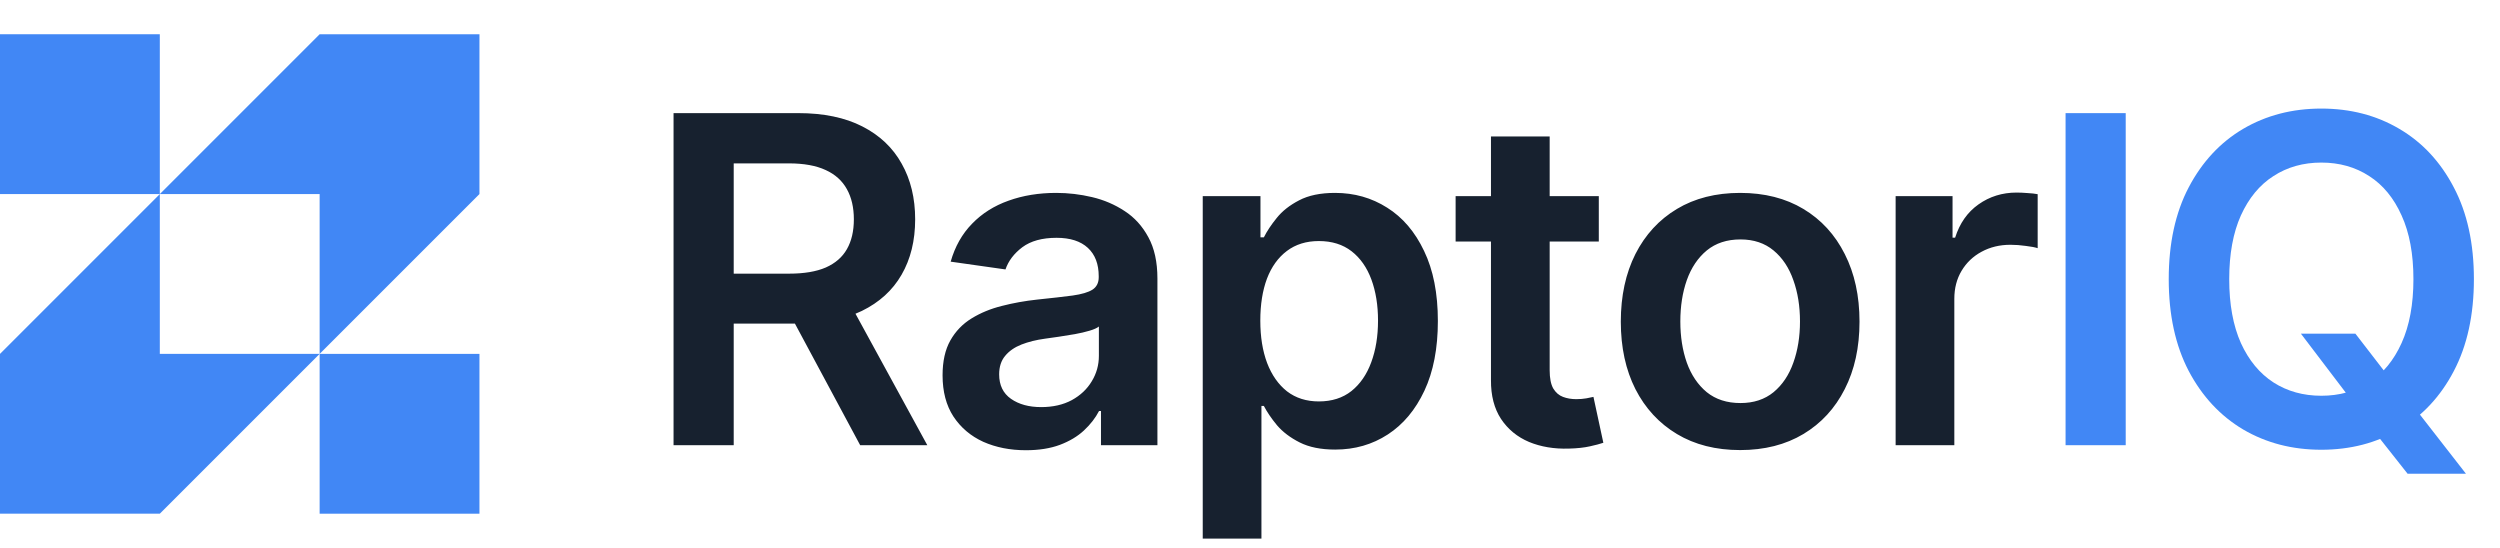
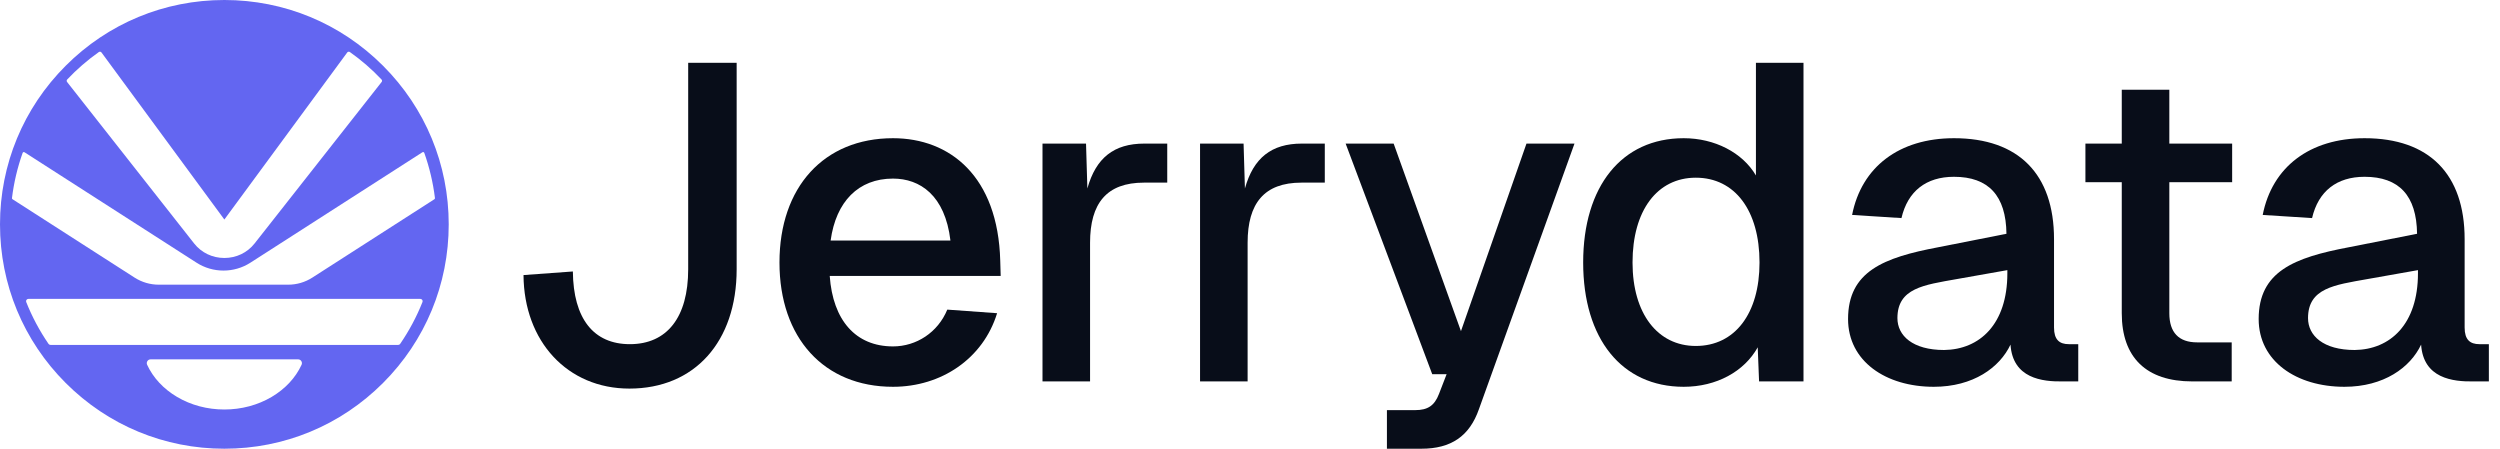
- <svg xmlns="http://www.w3.org/2000/svg" width="219" height="48" viewBox="0 0 219 48" fill="none">
-   <path d="M28 45H42V31H28V45Z" fill="#4187F5" />
-   <path d="M28 3L14 17H28V31L42 17V3H28Z" fill="#4187F5" />
-   <path d="M14 45L28 31H14V17L0 31V45H14Z" fill="#4187F5" />
-   <path d="M0 17H14V3H0V17Z" fill="#4187F5" />
-   <path d="M59.003 39V9.909H69.912C72.147 9.909 74.022 10.297 75.537 11.074C77.062 11.85 78.212 12.939 78.989 14.341C79.775 15.733 80.168 17.357 80.168 19.213C80.168 21.079 79.77 22.698 78.975 24.071C78.189 25.435 77.028 26.491 75.494 27.239C73.96 27.977 72.076 28.347 69.841 28.347H62.071V23.972H69.131C70.438 23.972 71.508 23.792 72.341 23.432C73.174 23.062 73.79 22.527 74.188 21.827C74.595 21.116 74.798 20.245 74.798 19.213C74.798 18.181 74.595 17.3 74.188 16.571C73.78 15.832 73.16 15.274 72.327 14.895C71.493 14.507 70.419 14.312 69.102 14.312H64.273V39H59.003ZM74.031 25.818L81.233 39H75.352L68.278 25.818H74.031ZM89.87 39.44C88.487 39.44 87.242 39.194 86.134 38.702C85.035 38.2 84.164 37.461 83.52 36.486C82.886 35.51 82.569 34.308 82.569 32.878C82.569 31.647 82.796 30.629 83.25 29.824C83.705 29.019 84.325 28.375 85.111 27.892C85.897 27.409 86.782 27.044 87.767 26.798C88.762 26.543 89.789 26.358 90.85 26.244C92.128 26.112 93.165 25.993 93.961 25.889C94.756 25.776 95.334 25.605 95.694 25.378C96.063 25.141 96.248 24.776 96.248 24.284V24.199C96.248 23.129 95.93 22.3 95.296 21.713C94.661 21.126 93.748 20.832 92.554 20.832C91.295 20.832 90.296 21.107 89.557 21.656C88.828 22.206 88.336 22.854 88.08 23.602L83.279 22.921C83.657 21.595 84.282 20.487 85.154 19.597C86.025 18.697 87.09 18.025 88.35 17.579C89.609 17.125 91.001 16.898 92.526 16.898C93.577 16.898 94.624 17.021 95.665 17.267C96.707 17.513 97.659 17.921 98.52 18.489C99.382 19.047 100.073 19.81 100.594 20.776C101.124 21.741 101.39 22.949 101.39 24.398V39H96.446V36.003H96.276C95.963 36.609 95.523 37.177 94.955 37.707C94.396 38.228 93.691 38.65 92.838 38.972C91.996 39.284 91.006 39.44 89.87 39.44ZM91.205 35.662C92.237 35.662 93.132 35.458 93.89 35.051C94.647 34.635 95.23 34.085 95.637 33.403C96.053 32.722 96.262 31.978 96.262 31.173V28.602C96.101 28.735 95.826 28.858 95.438 28.972C95.059 29.085 94.633 29.185 94.159 29.27C93.686 29.355 93.217 29.431 92.753 29.497C92.289 29.563 91.887 29.62 91.546 29.668C90.779 29.772 90.092 29.942 89.486 30.179C88.88 30.416 88.402 30.747 88.052 31.173C87.701 31.59 87.526 32.13 87.526 32.793C87.526 33.74 87.872 34.455 88.563 34.938C89.254 35.42 90.135 35.662 91.205 35.662ZM105.36 47.182V17.182H110.417V20.79H110.715C110.98 20.259 111.354 19.696 111.837 19.099C112.32 18.493 112.974 17.977 113.798 17.551C114.621 17.116 115.673 16.898 116.951 16.898C118.637 16.898 120.156 17.329 121.511 18.19C122.874 19.043 123.954 20.307 124.749 21.983C125.554 23.65 125.957 25.695 125.957 28.119C125.957 30.515 125.564 32.551 124.778 34.227C123.992 35.903 122.922 37.182 121.567 38.062C120.213 38.943 118.679 39.383 116.965 39.383C115.715 39.383 114.678 39.175 113.854 38.758C113.03 38.342 112.368 37.84 111.866 37.253C111.373 36.656 110.99 36.093 110.715 35.562H110.502V47.182H105.36ZM110.403 28.091C110.403 29.502 110.601 30.738 110.999 31.798C111.406 32.859 111.989 33.688 112.746 34.284C113.513 34.871 114.441 35.165 115.53 35.165C116.667 35.165 117.619 34.862 118.386 34.256C119.153 33.64 119.73 32.802 120.119 31.741C120.516 30.671 120.715 29.454 120.715 28.091C120.715 26.737 120.521 25.534 120.133 24.483C119.744 23.432 119.167 22.608 118.4 22.011C117.633 21.415 116.676 21.116 115.53 21.116C114.432 21.116 113.499 21.405 112.732 21.983C111.965 22.561 111.383 23.37 110.985 24.412C110.597 25.454 110.403 26.68 110.403 28.091ZM140.055 17.182V21.159H127.512V17.182H140.055ZM130.609 11.954H135.751V32.438C135.751 33.129 135.855 33.659 136.063 34.028C136.281 34.388 136.565 34.635 136.916 34.767C137.266 34.9 137.654 34.966 138.08 34.966C138.402 34.966 138.696 34.942 138.961 34.895C139.236 34.847 139.444 34.805 139.586 34.767L140.453 38.787C140.178 38.882 139.785 38.986 139.274 39.099C138.772 39.213 138.156 39.279 137.427 39.298C136.139 39.336 134.979 39.142 133.947 38.716C132.915 38.28 132.096 37.608 131.49 36.699C130.893 35.79 130.599 34.653 130.609 33.29V11.954ZM152.438 39.426C150.307 39.426 148.461 38.957 146.898 38.02C145.336 37.082 144.124 35.771 143.262 34.085C142.41 32.4 141.983 30.43 141.983 28.176C141.983 25.922 142.41 23.948 143.262 22.253C144.124 20.558 145.336 19.241 146.898 18.304C148.461 17.366 150.307 16.898 152.438 16.898C154.569 16.898 156.415 17.366 157.978 18.304C159.54 19.241 160.748 20.558 161.6 22.253C162.462 23.948 162.893 25.922 162.893 28.176C162.893 30.43 162.462 32.4 161.6 34.085C160.748 35.771 159.54 37.082 157.978 38.02C156.415 38.957 154.569 39.426 152.438 39.426ZM152.466 35.307C153.622 35.307 154.588 34.99 155.364 34.355C156.141 33.711 156.718 32.849 157.097 31.77C157.485 30.69 157.679 29.488 157.679 28.162C157.679 26.827 157.485 25.619 157.097 24.54C156.718 23.451 156.141 22.584 155.364 21.94C154.588 21.296 153.622 20.974 152.466 20.974C151.283 20.974 150.298 21.296 149.512 21.94C148.735 22.584 148.153 23.451 147.765 24.54C147.386 25.619 147.197 26.827 147.197 28.162C147.197 29.488 147.386 30.69 147.765 31.77C148.153 32.849 148.735 33.711 149.512 34.355C150.298 34.99 151.283 35.307 152.466 35.307ZM166.057 39V17.182H171.043V20.818H171.27C171.668 19.559 172.35 18.588 173.315 17.906C174.291 17.215 175.403 16.869 176.653 16.869C176.938 16.869 177.255 16.884 177.605 16.912C177.965 16.931 178.263 16.964 178.5 17.011V21.741C178.282 21.666 177.937 21.599 177.463 21.543C176.999 21.476 176.549 21.443 176.114 21.443C175.176 21.443 174.333 21.647 173.585 22.054C172.847 22.452 172.264 23.006 171.838 23.716C171.412 24.426 171.199 25.245 171.199 26.173V39H166.057Z" fill="#17212F" />
-   <path d="M186.213 9.909V39H180.944V9.909H186.213ZM201.558 29.227H206.331L209.158 32.892L211.175 35.278L216.018 41.5H210.905L207.609 37.324L206.203 35.335L201.558 29.227ZM216.714 24.454C216.714 27.589 216.127 30.274 214.953 32.508C213.788 34.734 212.197 36.438 210.18 37.622C208.173 38.806 205.895 39.398 203.348 39.398C200.801 39.398 198.518 38.806 196.501 37.622C194.494 36.429 192.903 34.72 191.729 32.494C190.564 30.259 189.981 27.579 189.981 24.454C189.981 21.32 190.564 18.64 191.729 16.415C192.903 14.18 194.494 12.471 196.501 11.287C198.518 10.103 200.801 9.511 203.348 9.511C205.895 9.511 208.173 10.103 210.18 11.287C212.197 12.471 213.788 14.18 214.953 16.415C216.127 18.64 216.714 21.32 216.714 24.454ZM211.416 24.454C211.416 22.248 211.07 20.387 210.379 18.872C209.697 17.348 208.75 16.197 207.538 15.421C206.326 14.634 204.929 14.242 203.348 14.242C201.767 14.242 200.37 14.634 199.158 15.421C197.945 16.197 196.994 17.348 196.302 18.872C195.621 20.387 195.28 22.248 195.28 24.454C195.28 26.661 195.621 28.526 196.302 30.051C196.994 31.566 197.945 32.717 199.158 33.503C200.37 34.279 201.767 34.668 203.348 34.668C204.929 34.668 206.326 34.279 207.538 33.503C208.75 32.717 209.697 31.566 210.379 30.051C211.07 28.526 211.416 26.661 211.416 24.454Z" fill="#4187F5" />
+ <svg xmlns="http://www.w3.org/2000/svg" width="156" height="28" viewBox="0 0 156 28" fill="none">
+   <path d="M23.899 4.101C21.255 1.457 17.739 0 14 0C10.261 0 6.745 1.456 4.101 4.101C1.457 6.745 0 10.261 0 14C0 17.739 1.456 21.255 4.101 23.899C6.745 26.543 10.261 28 14 28C17.739 28 21.255 26.544 23.899 23.899C26.543 21.255 28 17.739 28 14C28 10.261 26.544 6.745 23.899 4.101ZM9.197 22.533C9.242 22.463 9.316 22.423 9.399 22.423H18.6C18.683 22.423 18.757 22.463 18.802 22.533C18.847 22.603 18.852 22.687 18.818 22.762C18.444 23.572 17.799 24.266 16.954 24.766C16.085 25.28 15.063 25.553 13.999 25.553C12.936 25.553 11.914 25.281 11.045 24.766C10.199 24.266 9.555 23.572 9.181 22.762C9.147 22.687 9.152 22.603 9.197 22.533ZM6.168 3.247C6.22 3.21 6.294 3.222 6.332 3.273L14 13.698L21.668 3.273C21.706 3.222 21.779 3.21 21.832 3.247C22.545 3.751 23.209 4.327 23.806 4.959C23.848 5.002 23.851 5.067 23.815 5.114L15.884 15.195C15.432 15.769 14.745 16.098 14 16.098C13.255 16.098 12.568 15.769 12.116 15.195L4.185 5.114C4.149 5.068 4.152 5.002 4.194 4.959C4.791 4.327 5.456 3.751 6.168 3.247ZM26.363 18.846C25.999 19.764 25.529 20.644 24.968 21.461C24.942 21.499 24.898 21.522 24.85 21.522H3.149C3.101 21.522 3.057 21.499 3.03 21.461C2.469 20.644 2 19.764 1.636 18.846C1.618 18.802 1.623 18.754 1.651 18.715C1.678 18.674 1.722 18.651 1.771 18.651H26.229C26.278 18.651 26.321 18.674 26.349 18.715C26.375 18.754 26.381 18.802 26.364 18.846H26.363ZM1.413 9.541C1.424 9.51 1.448 9.498 1.462 9.493C1.468 9.491 1.477 9.488 1.488 9.488C1.5 9.488 1.514 9.491 1.529 9.501L12.264 16.392C13.285 17.048 14.604 17.048 15.625 16.392L26.359 9.501C26.387 9.483 26.414 9.488 26.427 9.492C26.441 9.497 26.465 9.509 26.476 9.54C26.799 10.45 27.023 11.399 27.141 12.359C27.144 12.388 27.131 12.417 27.105 12.433L19.49 17.322C19.04 17.611 18.519 17.764 17.985 17.764H9.904C9.369 17.764 8.849 17.611 8.398 17.322L0.783 12.433C0.758 12.417 0.743 12.388 0.747 12.359C0.865 11.398 1.089 10.45 1.413 9.54L1.413 9.541Z" fill="#6366F1" />
+   <path d="M35.747 16.94C35.775 19.88 37.035 21.476 39.303 21.476C41.627 21.476 42.943 19.796 42.943 16.8V3.92H45.967V16.8C45.967 21.336 43.335 24.248 39.275 24.248C35.411 24.248 32.695 21.308 32.667 17.164L35.747 16.94Z" fill="#080D19" />
+   <path d="M48.639 16.38C48.639 11.676 51.411 8.624 55.723 8.624C59.279 8.624 62.275 11.004 62.415 16.268L62.443 17.22H51.775C51.971 19.992 53.399 21.616 55.723 21.616C57.179 21.616 58.523 20.748 59.111 19.32L62.219 19.544C61.351 22.372 58.747 24.136 55.723 24.136C51.411 24.136 48.639 21.084 48.639 16.38ZM51.831 15.008H59.307C58.971 12.18 57.403 11.144 55.723 11.144C53.567 11.144 52.167 12.572 51.831 15.008Z" fill="#080D19" />
+   <path d="M65.052 8.96H67.768L67.852 11.76C68.384 9.856 69.504 8.96 71.408 8.96H72.836V11.396H71.38C69.056 11.396 68.02 12.684 68.02 15.148V23.8H65.052V8.96Z" fill="#080D19" />
+   <path d="M74.883 8.96H77.599L77.683 11.76C78.215 9.856 79.335 8.96 81.239 8.96H82.667V11.396H81.211C78.887 11.396 77.851 12.684 77.851 15.148V23.8H74.883V8.96Z" fill="#080D19" />
+   <path d="M83.968 8.96H86.964L91.164 20.664L95.252 8.96H98.248L92.284 25.536C91.696 27.216 90.548 28 88.7 28H86.544V25.592H88.308C89.092 25.592 89.512 25.312 89.792 24.584L90.268 23.352H89.372L83.968 8.96Z" fill="#080D19" />
+   <path d="M112.538 3.92V23.8H109.766L109.682 21.672C108.842 23.184 107.106 24.136 105.062 24.136C101.198 24.136 98.79 21.14 98.79 16.38C98.79 11.62 101.198 8.624 105.062 8.624C106.994 8.624 108.73 9.52 109.57 10.948V3.92H112.538ZM101.87 16.38C101.87 19.572 103.438 21.588 105.818 21.588C108.254 21.588 109.794 19.572 109.794 16.38C109.794 13.132 108.254 11.088 105.818 11.088C103.41 11.088 101.87 13.132 101.87 16.38Z" fill="#080D19" />
+   <path d="M115.571 13.412C116.159 10.416 118.511 8.624 121.927 8.624C125.959 8.624 128.171 10.864 128.171 14.924V20.44C128.171 21.196 128.507 21.476 129.095 21.476H129.683V23.8H128.759C127.415 23.828 125.595 23.604 125.455 21.504C124.783 22.932 123.131 24.136 120.667 24.136C117.671 24.136 115.319 22.54 115.319 19.908C115.319 16.94 117.531 16.072 120.947 15.428L125.203 14.588C125.175 12.208 124.083 11.032 121.927 11.032C120.191 11.032 119.043 11.928 118.651 13.608L115.571 13.412ZM118.399 19.852C118.399 20.944 119.351 21.84 121.311 21.84C123.523 21.812 125.259 20.244 125.259 17.052V16.856L122.095 17.416C120.051 17.78 118.399 17.976 118.399 19.852Z" fill="#080D19" />
+   <path d="M132.398 5.6H135.366V8.96H139.286V11.368H135.366V19.544C135.366 20.748 135.954 21.364 137.102 21.364H139.258V23.8H136.794C133.938 23.8 132.398 22.316 132.398 19.544V11.368H130.13V8.96H132.398V5.6Z" fill="#080D19" />
+   <path d="M141.193 13.412C141.781 10.416 144.133 8.624 147.549 8.624C151.581 8.624 153.793 10.864 153.793 14.924V20.44C153.793 21.196 154.129 21.476 154.717 21.476H155.305V23.8H154.381C153.037 23.828 151.217 23.604 151.077 21.504C150.405 22.932 148.753 24.136 146.289 24.136C143.293 24.136 140.941 22.54 140.941 19.908C140.941 16.94 143.153 16.072 146.569 15.428L150.825 14.588C150.797 12.208 149.705 11.032 147.549 11.032C145.813 11.032 144.665 11.928 144.273 13.608L141.193 13.412ZM144.021 19.852C144.021 20.944 144.973 21.84 146.933 21.84C149.145 21.812 150.881 20.244 150.881 17.052V16.856L147.717 17.416C145.673 17.78 144.021 17.976 144.021 19.852Z" fill="#080D19" />
</svg>
